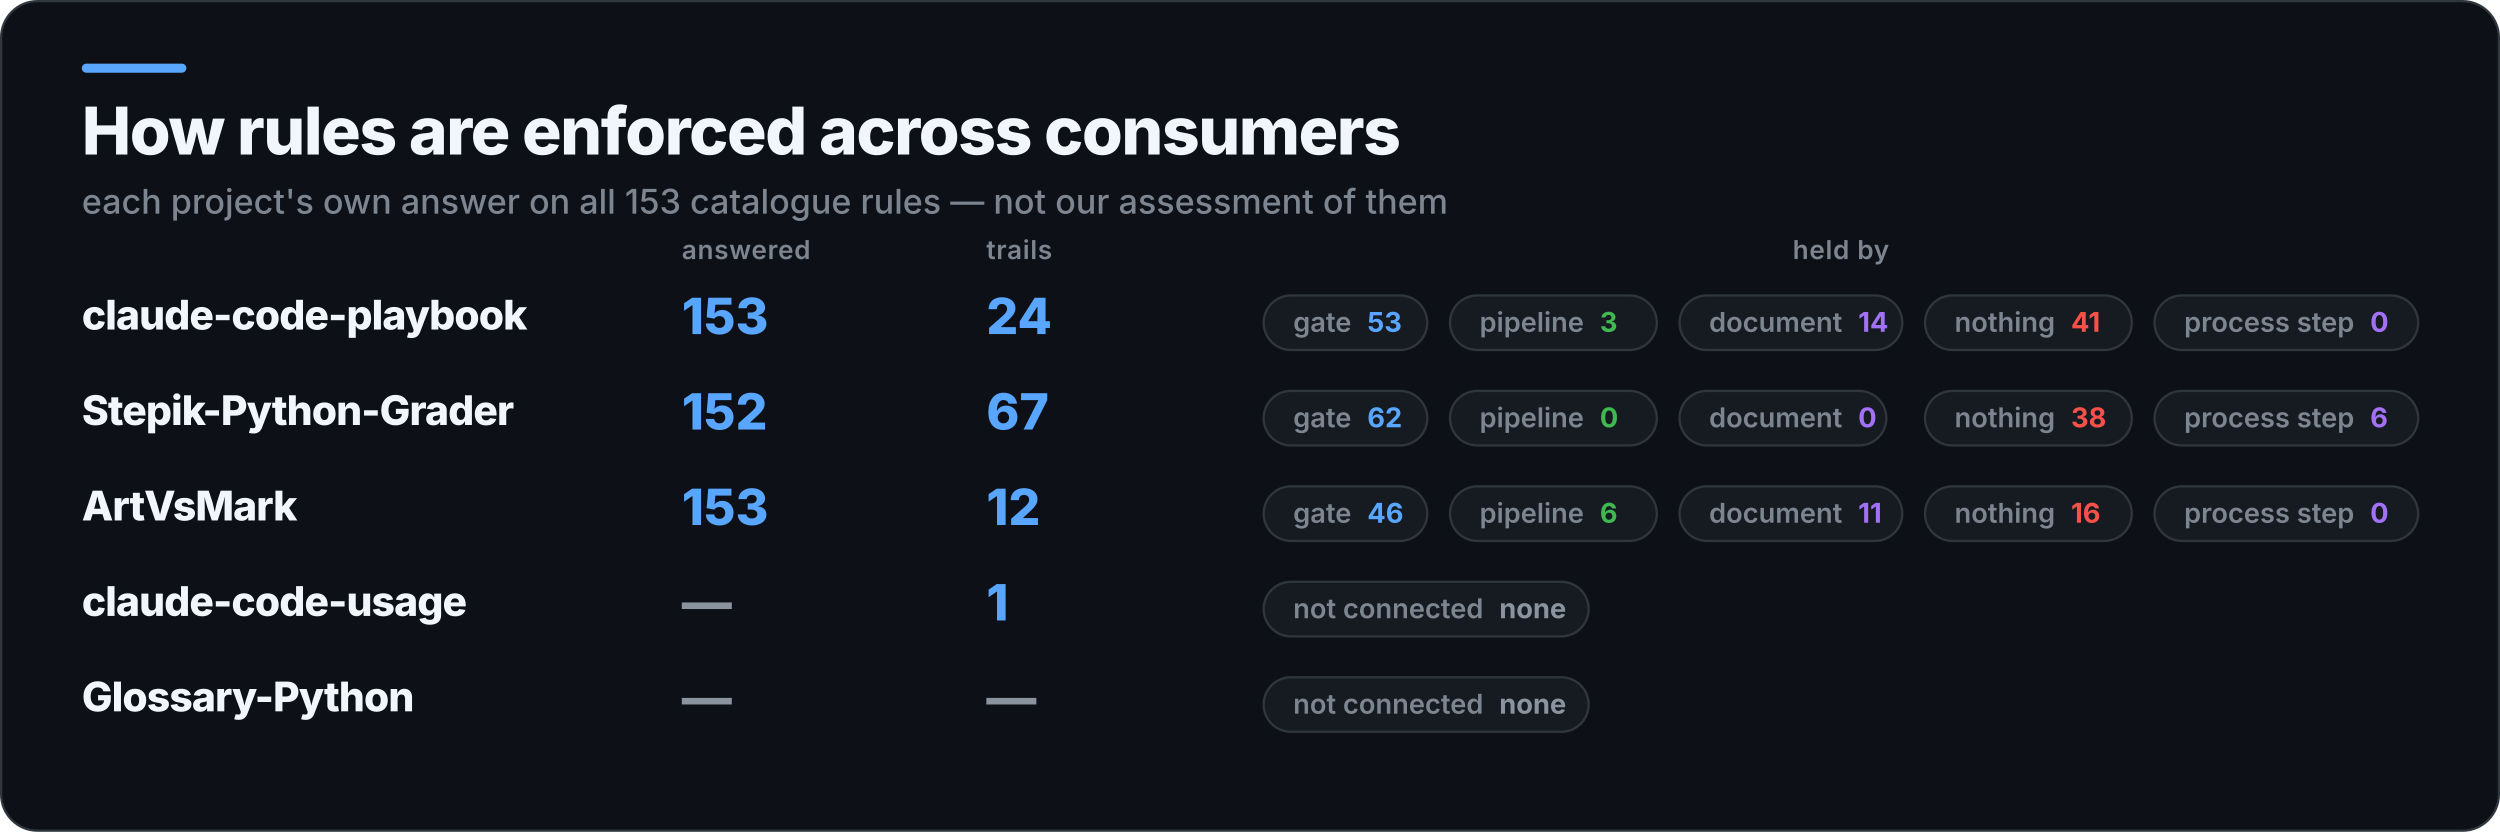
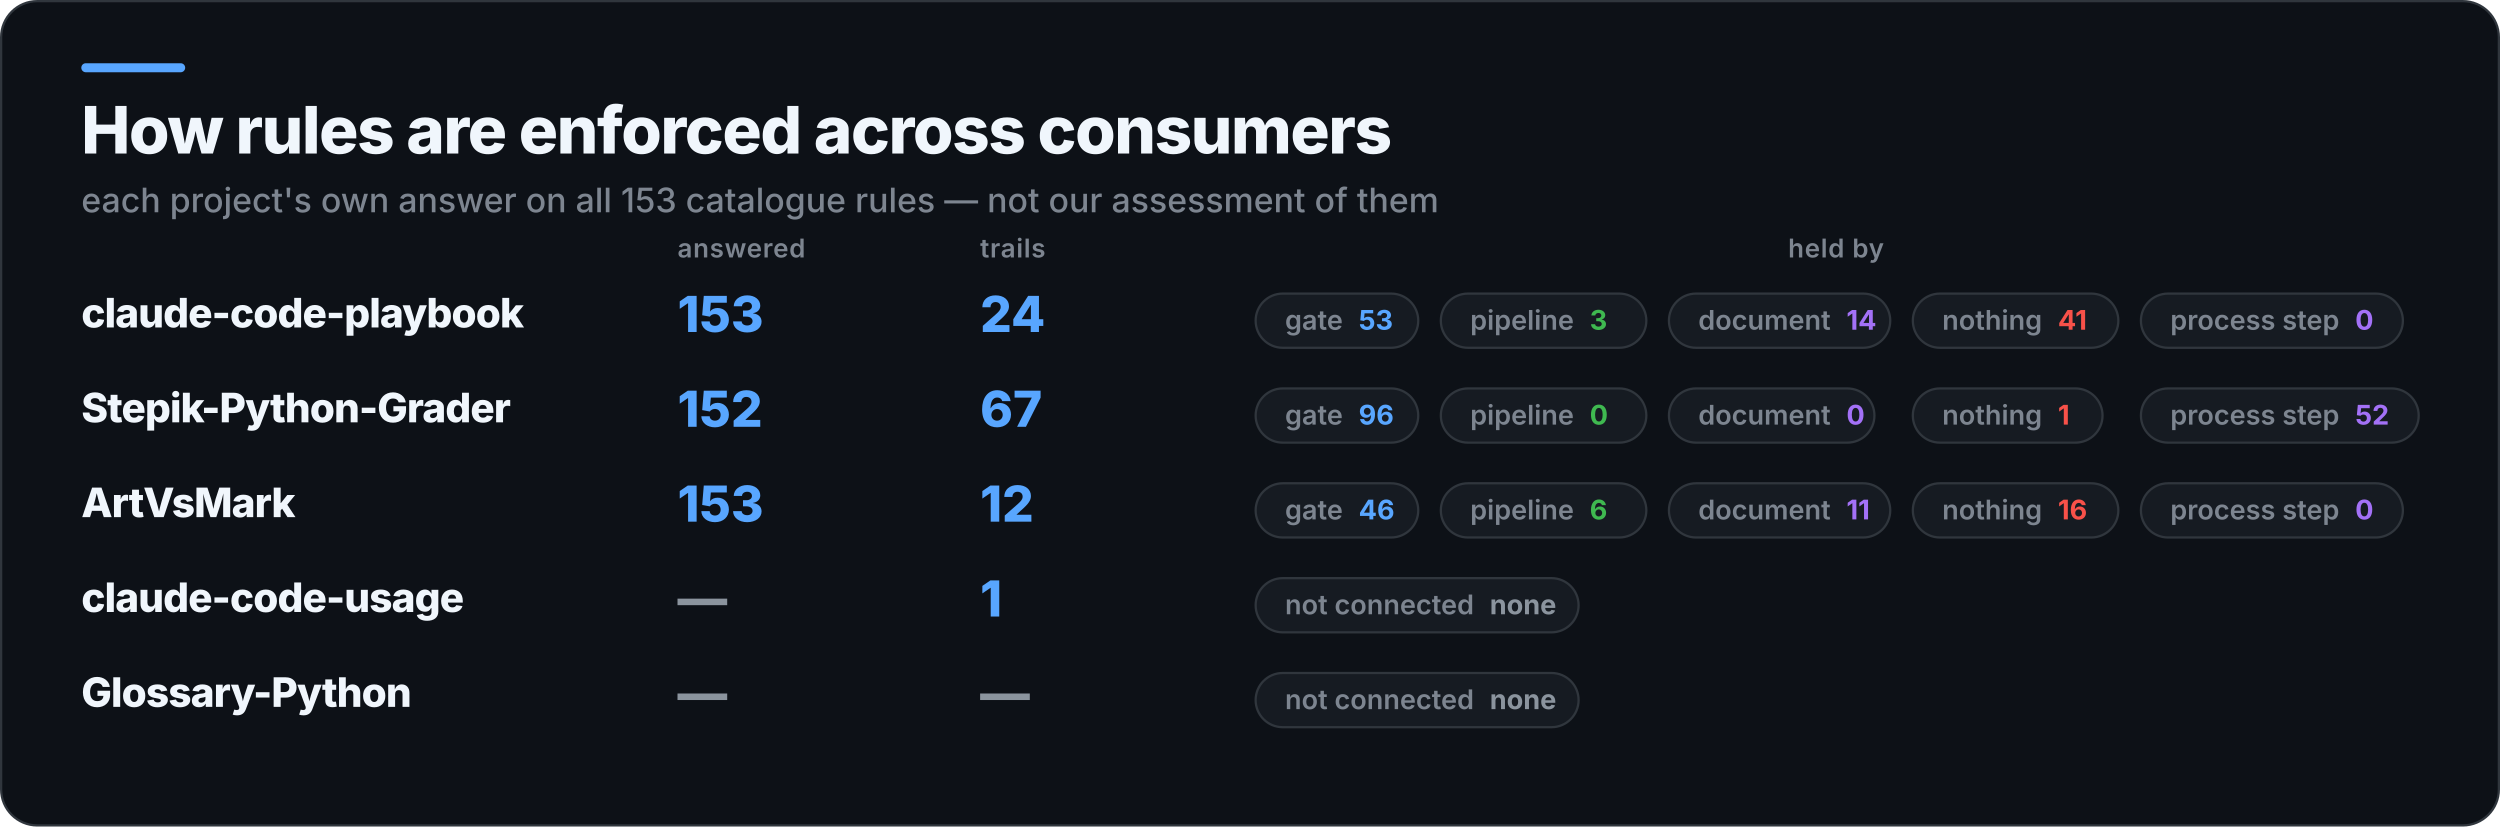
- <svg xmlns="http://www.w3.org/2000/svg" width="1100" height="366" viewBox="0 0 1100 366" role="img" aria-label="How rules are enforced across consumers">
-   <rect x="0.5" y="0.5" width="1099" height="365" rx="16" fill="#0D1117" stroke="#30363D" />
+ <svg xmlns="http://www.w3.org/2000/svg" width="1107" height="366" viewBox="0 0 1107 366" role="img" aria-label="How rules are enforced across consumers">
+   <rect x="0.5" y="0.5" width="1106" height="365" rx="16" fill="#0D1117" stroke="#30363D" />
  <rect x="36" y="28" width="46" height="4" rx="2" fill="#58A6FF" />
  <text x="36" y="68" fill="#F0F6FC" font-family="Inter,Segoe UI,Helvetica,Arial,sans-serif" font-size="29" font-weight="800" letter-spacing="-0.6">How rules are enforced across consumers</text>
  <text x="36" y="94" fill="#7D8590" font-family="Inter,Segoe UI,Helvetica,Arial,sans-serif" font-size="15" font-weight="500">each project's own answer on all 153 catalogue rules — not our assessment of them</text>
  <text x="300" y="114" fill="#7D8590" font-family="Inter,Segoe UI,Helvetica,Arial,sans-serif" font-size="11.5" font-weight="600" letter-spacing="0.3">answered</text>
  <text x="434" y="114" fill="#7D8590" font-family="Inter,Segoe UI,Helvetica,Arial,sans-serif" font-size="11.5" font-weight="600" letter-spacing="0.3">trails</text>
-   <text x="810" y="114" fill="#7D8590" font-family="Inter,Segoe UI,Helvetica,Arial,sans-serif" font-size="11.5" font-weight="600" letter-spacing="0.3" text-anchor="middle">held by</text>
+   <text x="813" y="114" fill="#7D8590" font-family="Inter,Segoe UI,Helvetica,Arial,sans-serif" font-size="11.5" font-weight="600" letter-spacing="0.3" text-anchor="middle">held by</text>
  <text x="36" y="145" fill="#F0F6FC" font-family="Inter,Segoe UI,Helvetica,Arial,sans-serif" font-size="18" font-weight="800" letter-spacing="-0.4">claude-code-playbook</text>
  <text x="300" y="147" fill="#58A6FF" font-family="Inter,Segoe UI,Helvetica,Arial,sans-serif" font-size="22" font-weight="800">153</text>
  <text x="434" y="147" fill="#58A6FF" font-family="Inter,Segoe UI,Helvetica,Arial,sans-serif" font-size="22" font-weight="800">24</text>
  <rect x="556" y="130" width="72" height="24" rx="12" fill="#161B22" stroke="#30363D" />
  <text x="569" y="146" fill="#7D8590" font-family="Inter,Segoe UI,Helvetica,Arial,sans-serif" font-size="12" font-weight="600">gate<tspan fill="#58A6FF" font-weight="700" dx="7">53</tspan>
  </text>
  <rect x="638" y="130" width="91" height="24" rx="12" fill="#161B22" stroke="#30363D" />
  <text x="651" y="146" fill="#7D8590" font-family="Inter,Segoe UI,Helvetica,Arial,sans-serif" font-size="12" font-weight="600">pipeline<tspan fill="#3FB950" font-weight="700" dx="7">3</tspan>
  </text>
  <rect x="739" y="130" width="98" height="24" rx="12" fill="#161B22" stroke="#30363D" />
  <text x="752" y="146" fill="#7D8590" font-family="Inter,Segoe UI,Helvetica,Arial,sans-serif" font-size="12" font-weight="600">document<tspan fill="#A371F7" font-weight="700" dx="7">14</tspan>
  </text>
  <rect x="847" y="130" width="91" height="24" rx="12" fill="#161B22" stroke="#30363D" />
  <text x="860" y="146" fill="#7D8590" font-family="Inter,Segoe UI,Helvetica,Arial,sans-serif" font-size="12" font-weight="600">nothing<tspan fill="#F85149" font-weight="700" dx="7">41</tspan>
  </text>
  <rect x="948" y="130" width="116" height="24" rx="12" fill="#161B22" stroke="#30363D" />
  <text x="961" y="146" fill="#7D8590" font-family="Inter,Segoe UI,Helvetica,Arial,sans-serif" font-size="12" font-weight="600">process step<tspan fill="#A371F7" font-weight="700" dx="7">0</tspan>
  </text>
  <text x="36" y="187" fill="#F0F6FC" font-family="Inter,Segoe UI,Helvetica,Arial,sans-serif" font-size="18" font-weight="800" letter-spacing="-0.4">Stepik-Python-Grader</text>
  <text x="300" y="189" fill="#58A6FF" font-family="Inter,Segoe UI,Helvetica,Arial,sans-serif" font-size="22" font-weight="800">152</text>
  <text x="434" y="189" fill="#58A6FF" font-family="Inter,Segoe UI,Helvetica,Arial,sans-serif" font-size="22" font-weight="800">67</text>
  <rect x="556" y="172" width="72" height="24" rx="12" fill="#161B22" stroke="#30363D" />
-   <text x="569" y="188" fill="#7D8590" font-family="Inter,Segoe UI,Helvetica,Arial,sans-serif" font-size="12" font-weight="600">gate<tspan fill="#58A6FF" font-weight="700" dx="7">62</tspan>
+   <text x="569" y="188" fill="#7D8590" font-family="Inter,Segoe UI,Helvetica,Arial,sans-serif" font-size="12" font-weight="600">gate<tspan fill="#58A6FF" font-weight="700" dx="7">96</tspan>
  </text>
  <rect x="638" y="172" width="91" height="24" rx="12" fill="#161B22" stroke="#30363D" />
  <text x="651" y="188" fill="#7D8590" font-family="Inter,Segoe UI,Helvetica,Arial,sans-serif" font-size="12" font-weight="600">pipeline<tspan fill="#3FB950" font-weight="700" dx="7">0</tspan>
  </text>
  <rect x="739" y="172" width="91" height="24" rx="12" fill="#161B22" stroke="#30363D" />
  <text x="752" y="188" fill="#7D8590" font-family="Inter,Segoe UI,Helvetica,Arial,sans-serif" font-size="12" font-weight="600">document<tspan fill="#A371F7" font-weight="700" dx="7">0</tspan>
  </text>
-   <rect x="847" y="172" width="91" height="24" rx="12" fill="#161B22" stroke="#30363D" />
-   <text x="860" y="188" fill="#7D8590" font-family="Inter,Segoe UI,Helvetica,Arial,sans-serif" font-size="12" font-weight="600">nothing<tspan fill="#F85149" font-weight="700" dx="7">38</tspan>
+   <rect x="847" y="172" width="84" height="24" rx="12" fill="#161B22" stroke="#30363D" />
+   <text x="860" y="188" fill="#7D8590" font-family="Inter,Segoe UI,Helvetica,Arial,sans-serif" font-size="12" font-weight="600">nothing<tspan fill="#F85149" font-weight="700" dx="7">1</tspan>
  </text>
-   <rect x="948" y="172" width="116" height="24" rx="12" fill="#161B22" stroke="#30363D" />
-   <text x="961" y="188" fill="#7D8590" font-family="Inter,Segoe UI,Helvetica,Arial,sans-serif" font-size="12" font-weight="600">process step<tspan fill="#A371F7" font-weight="700" dx="7">6</tspan>
+   <rect x="948" y="172" width="123" height="24" rx="12" fill="#161B22" stroke="#30363D" />
+   <text x="961" y="188" fill="#7D8590" font-family="Inter,Segoe UI,Helvetica,Arial,sans-serif" font-size="12" font-weight="600">process step<tspan fill="#A371F7" font-weight="700" dx="7">52</tspan>
  </text>
  <text x="36" y="229" fill="#F0F6FC" font-family="Inter,Segoe UI,Helvetica,Arial,sans-serif" font-size="18" font-weight="800" letter-spacing="-0.4">ArtVsMark</text>
  <text x="300" y="231" fill="#58A6FF" font-family="Inter,Segoe UI,Helvetica,Arial,sans-serif" font-size="22" font-weight="800">153</text>
  <text x="434" y="231" fill="#58A6FF" font-family="Inter,Segoe UI,Helvetica,Arial,sans-serif" font-size="22" font-weight="800">12</text>
  <rect x="556" y="214" width="72" height="24" rx="12" fill="#161B22" stroke="#30363D" />
  <text x="569" y="230" fill="#7D8590" font-family="Inter,Segoe UI,Helvetica,Arial,sans-serif" font-size="12" font-weight="600">gate<tspan fill="#58A6FF" font-weight="700" dx="7">46</tspan>
  </text>
  <rect x="638" y="214" width="91" height="24" rx="12" fill="#161B22" stroke="#30363D" />
  <text x="651" y="230" fill="#7D8590" font-family="Inter,Segoe UI,Helvetica,Arial,sans-serif" font-size="12" font-weight="600">pipeline<tspan fill="#3FB950" font-weight="700" dx="7">6</tspan>
  </text>
  <rect x="739" y="214" width="98" height="24" rx="12" fill="#161B22" stroke="#30363D" />
  <text x="752" y="230" fill="#7D8590" font-family="Inter,Segoe UI,Helvetica,Arial,sans-serif" font-size="12" font-weight="600">document<tspan fill="#A371F7" font-weight="700" dx="7">11</tspan>
  </text>
  <rect x="847" y="214" width="91" height="24" rx="12" fill="#161B22" stroke="#30363D" />
  <text x="860" y="230" fill="#7D8590" font-family="Inter,Segoe UI,Helvetica,Arial,sans-serif" font-size="12" font-weight="600">nothing<tspan fill="#F85149" font-weight="700" dx="7">16</tspan>
  </text>
  <rect x="948" y="214" width="116" height="24" rx="12" fill="#161B22" stroke="#30363D" />
  <text x="961" y="230" fill="#7D8590" font-family="Inter,Segoe UI,Helvetica,Arial,sans-serif" font-size="12" font-weight="600">process step<tspan fill="#A371F7" font-weight="700" dx="7">0</tspan>
  </text>
  <text x="36" y="271" fill="#F0F6FC" font-family="Inter,Segoe UI,Helvetica,Arial,sans-serif" font-size="18" font-weight="800" letter-spacing="-0.4">claude-code-usage</text>
  <text x="300" y="273" fill="#8B949E" font-family="Inter,Segoe UI,Helvetica,Arial,sans-serif" font-size="22" font-weight="800">—</text>
  <text x="434" y="273" fill="#58A6FF" font-family="Inter,Segoe UI,Helvetica,Arial,sans-serif" font-size="22" font-weight="800">1</text>
  <rect x="556" y="256" width="143" height="24" rx="12" fill="#161B22" stroke="#30363D" />
  <text x="569" y="272" fill="#7D8590" font-family="Inter,Segoe UI,Helvetica,Arial,sans-serif" font-size="12" font-weight="600">not connected<tspan fill="#8B949E" font-weight="700" dx="7">none</tspan>
  </text>
  <text x="36" y="313" fill="#F0F6FC" font-family="Inter,Segoe UI,Helvetica,Arial,sans-serif" font-size="18" font-weight="800" letter-spacing="-0.4">Glossary-Python</text>
  <text x="300" y="315" fill="#8B949E" font-family="Inter,Segoe UI,Helvetica,Arial,sans-serif" font-size="22" font-weight="800">—</text>
  <text x="434" y="315" fill="#8B949E" font-family="Inter,Segoe UI,Helvetica,Arial,sans-serif" font-size="22" font-weight="800">—</text>
  <rect x="556" y="298" width="143" height="24" rx="12" fill="#161B22" stroke="#30363D" />
  <text x="569" y="314" fill="#7D8590" font-family="Inter,Segoe UI,Helvetica,Arial,sans-serif" font-size="12" font-weight="600">not connected<tspan fill="#8B949E" font-weight="700" dx="7">none</tspan>
  </text>
</svg>
